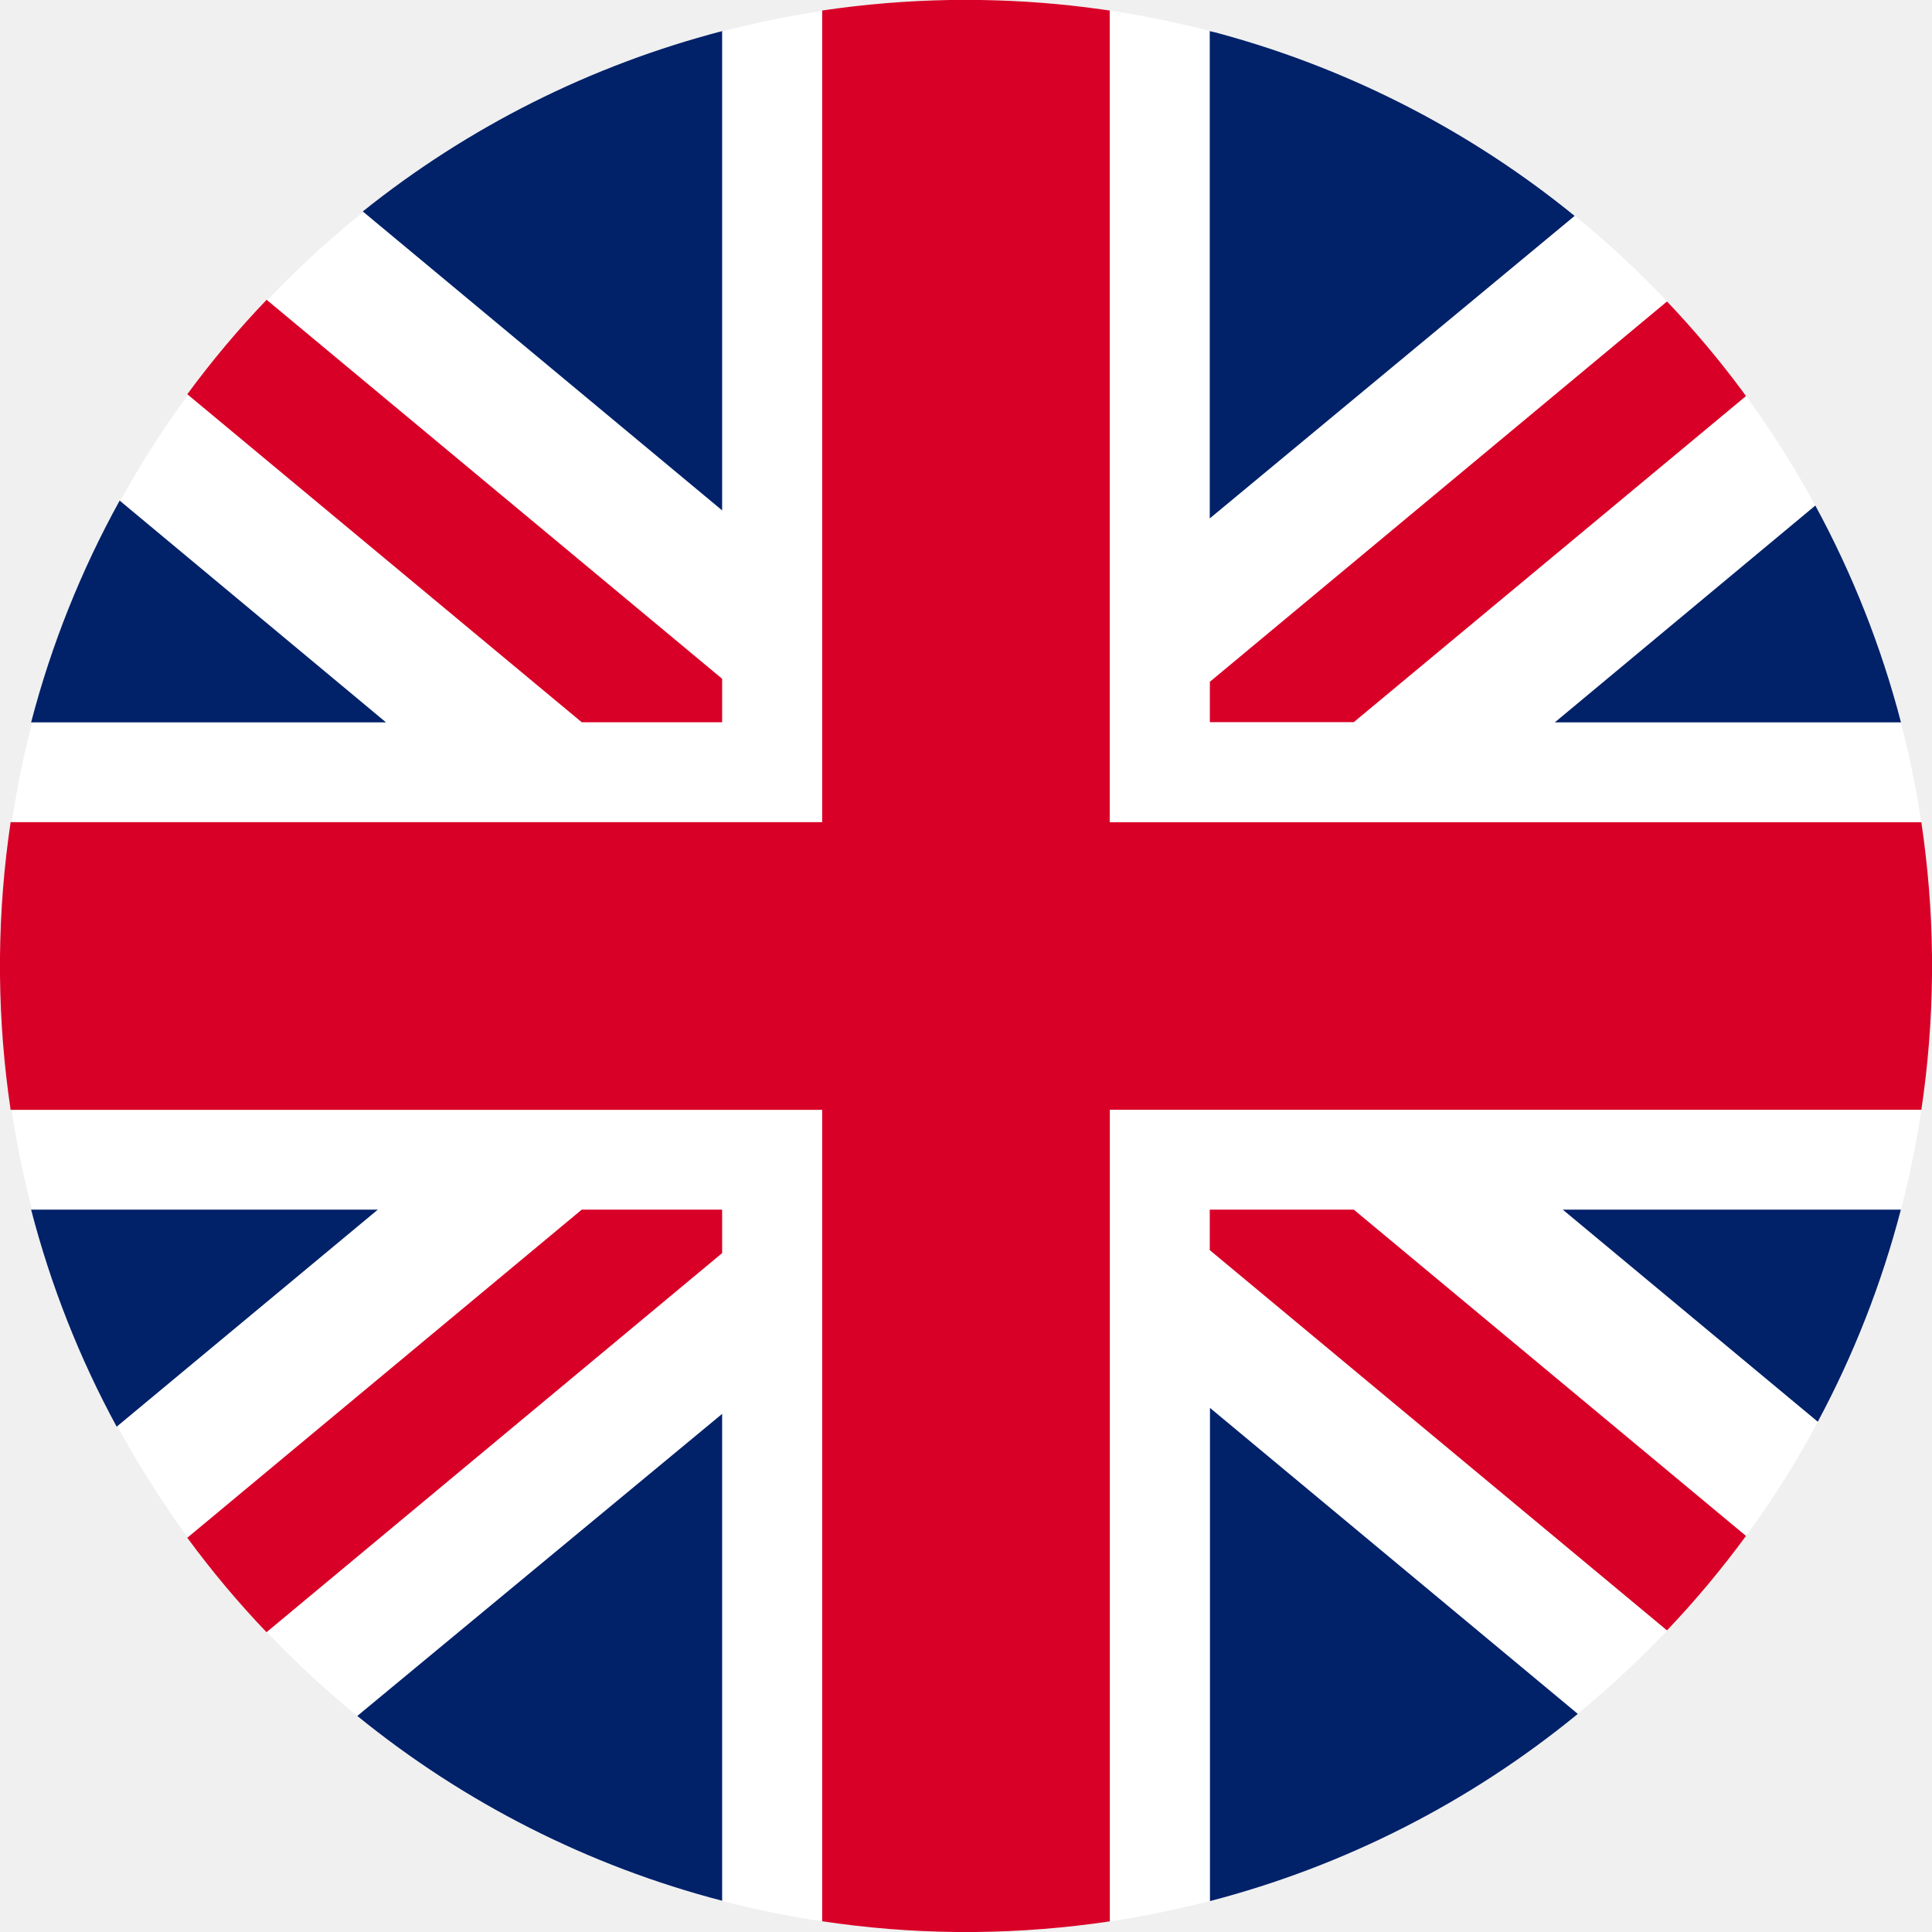
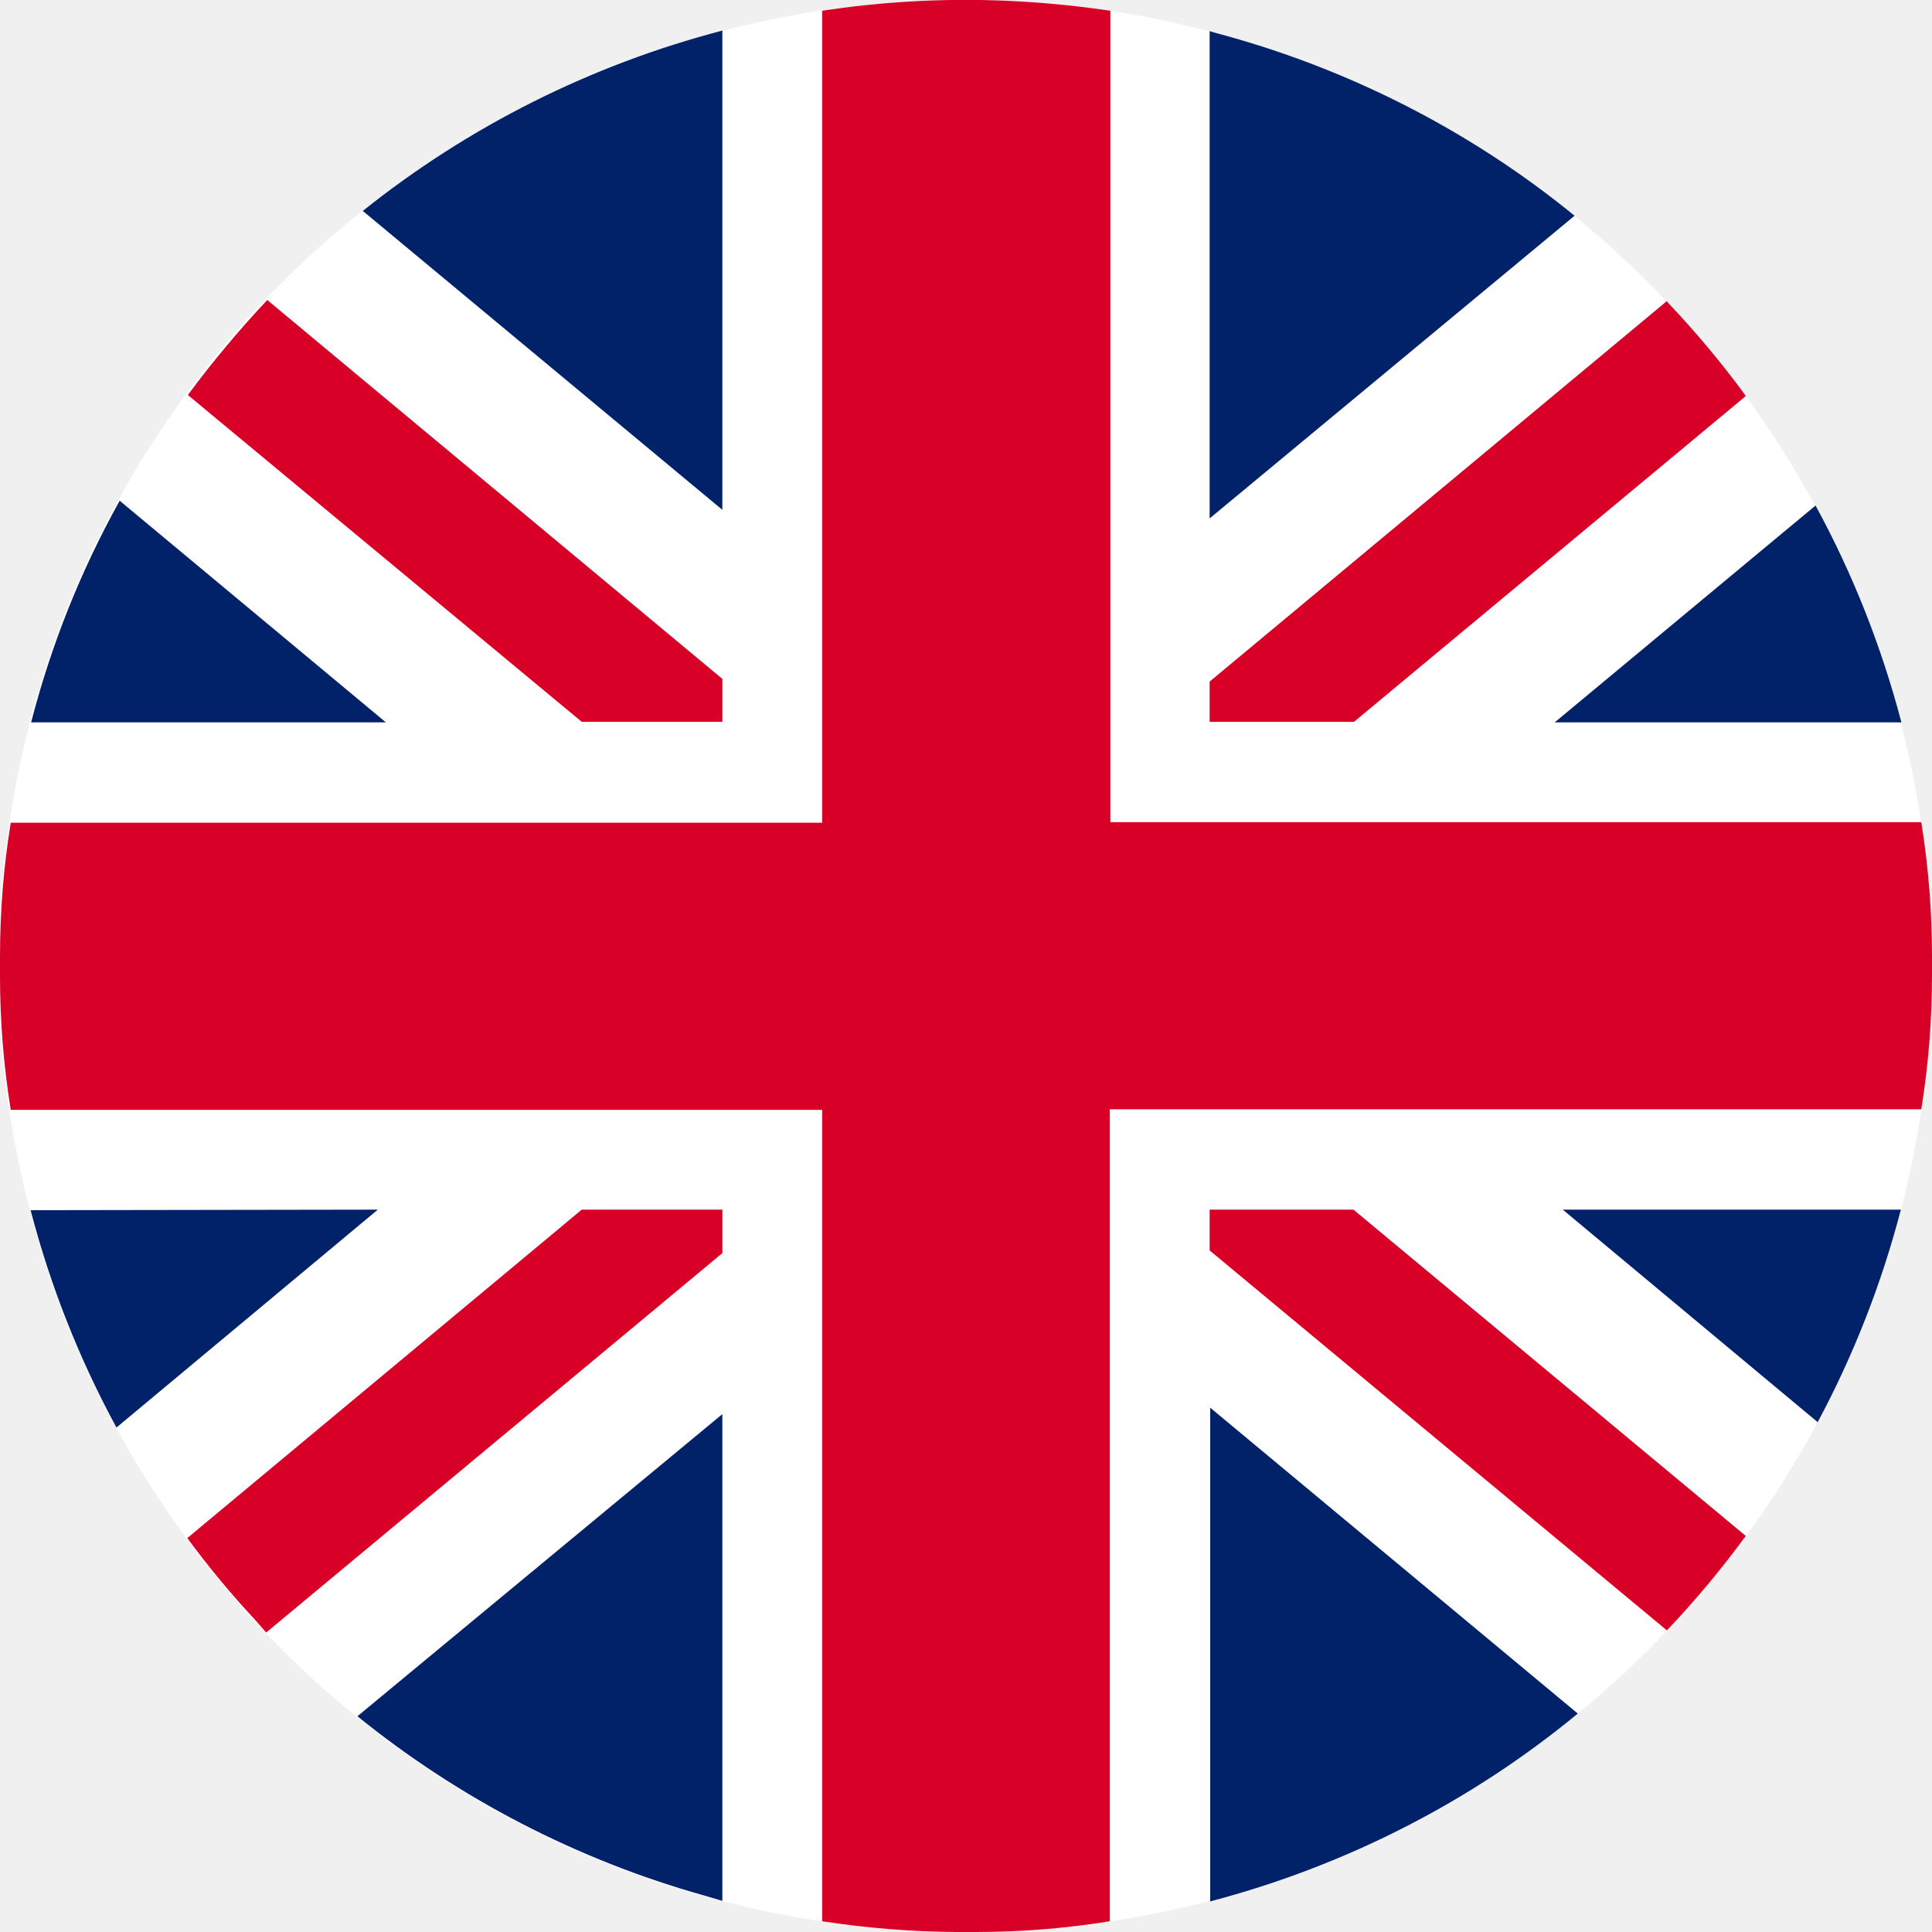
- <svg xmlns="http://www.w3.org/2000/svg" fill="none" viewBox="0 0 18 18">
-   <path fill="#fff" d="M18 9a9 9 0 0 1-8.996 9h-.097a9.08 9.08 0 0 1-2.349-.335A9.003 9.003 0 0 1 9 0h.004a8.973 8.973 0 0 1 6.538 2.819A8.993 8.993 0 0 1 18 9Z" />
-   <path fill="#D80027" d="M6.728 6.324v.405H5.42L1.745 3.673c.227-.309.474-.603.739-.88l4.244 3.531Z" />
-   <path fill="#D80027" d="m16.267 3.69-3.654 3.038h-1.341v-.376l4.259-3.543.011.011c.245.259.475.532.688.819l.037.051Z" />
-   <path fill="#D80027" d="M6.728 11.27v.405l-4.245 3.532a8.95 8.95 0 0 1-.738-.88L5.42 11.27h1.308Z" />
-   <path fill="#D80027" d="M16.267 14.31c-.226.308-.472.603-.736.88l-4.26-3.543v-.377h1.342l3.654 3.04Z" />
-   <path fill="#012169" d="M3.594 6.73H.29a8.92 8.92 0 0 1 .825-2.066l2.48 2.065Z" />
-   <path fill="#012169" d="m3.52 11.27-2.433 2.022A8.925 8.925 0 0 1 .29 11.27h3.23Z" />
-   <path fill="#012169" d="M6.728 13.172v4.537a8.965 8.965 0 0 1-3.399-1.722l3.4-2.815Z" />
-   <path fill="#012169" d="M6.728.29v4.465L3.38 1.97A8.969 8.969 0 0 1 6.728.29Z" />
-   <path fill="#012169" d="m14.671 2.011-3.4 2.819V.29l.052.012a8.962 8.962 0 0 1 3.348 1.71Z" />
-   <path fill="#012169" d="M17.711 6.73h-3.225l2.427-2.02c.347.639.615 1.317.798 2.02Z" />
-   <path fill="#012169" d="M14.7 15.968a8.972 8.972 0 0 1-3.427 1.744v-4.595l3.426 2.85Z" />
-   <path fill="#012169" d="M17.71 11.27a8.948 8.948 0 0 1-.774 1.976L14.56 11.27h3.15Z" />
-   <path fill="#D80027" d="M18 8.906v.18c-.004.42-.037.838-.099 1.253H10.34v7.562A9.098 9.098 0 0 1 9.093 18h-.187a9.026 9.026 0 0 1-1.246-.1v-7.56H.099A9.112 9.112 0 0 1 0 9.091v-.178a9.09 9.09 0 0 1 .099-1.253H7.66V.098A9.144 9.144 0 0 1 8.847 0h.29a9.01 9.01 0 0 1 1.132.088l.07.01v7.563h7.562c.061.412.095.828.099 1.245Z" />
+ <svg xmlns="http://www.w3.org/2000/svg" fill="none" viewBox="0 0 36 36">
+   <path fill="#fff" d="M36 18a18 18 0 0 1-18 18h-.19a18 18 0 0 1-4.7-.67A18 18 0 0 1 18 0a18 18 0 0 1 13.08 5.64A18 18 0 0 1 36 18" />
+   <path fill="#d80027" d="M13.46 12.65v.8h-2.62L3.5 7.36q.69-.93 1.48-1.77zM32.53 7.38l-7.3 6.07h-2.69v-.75l8.52-7.09.02.03q.74.78 1.38 1.64zM13.46 22.54v.81l-8.5 7.07-.21-.24q-.68-.73-1.26-1.52l7.35-6.12zM32.53 28.62q-.68.93-1.47 1.76l-8.52-7.08v-.76h2.68z" />
+   <path fill="#012169" d="M7.19 13.46H.58q.56-2.17 1.65-4.13zM7.04 22.54 2.17 26.6a18 18 0 0 1-1.6-4.05zM13.46 26.35v9.07l-.34-.1a18 18 0 0 1-6.46-3.34zM13.46.58V9.5l-6.7-5.57a18 18 0 0 1 6.7-3.36M29.34 4.02l-6.8 5.64V.58l.1.03c2.45.65 4.74 1.81 6.7 3.41M35.42 13.46h-6.45l4.86-4.04q1.04 1.91 1.6 4.04M29.4 31.93c-2 1.65-4.34 2.84-6.85 3.5v-9.2zM35.42 22.54a18 18 0 0 1-1.55 3.96l-4.75-3.96z" />
+   <path fill="#d80027" d="M36 17.81v.36q0 1.27-.2 2.5H20.68V35.8q-1.24.2-2.5.2h-.37q-1.25-.01-2.49-.2V20.68H.2q-.2-1.24-.2-2.5v-.35q0-1.27.2-2.5h15.12V.2Q16.5.02 17.7 0h.58q1.14.02 2.27.18l.14.02v15.12H35.8q.2 1.24.2 2.5" />
</svg>
